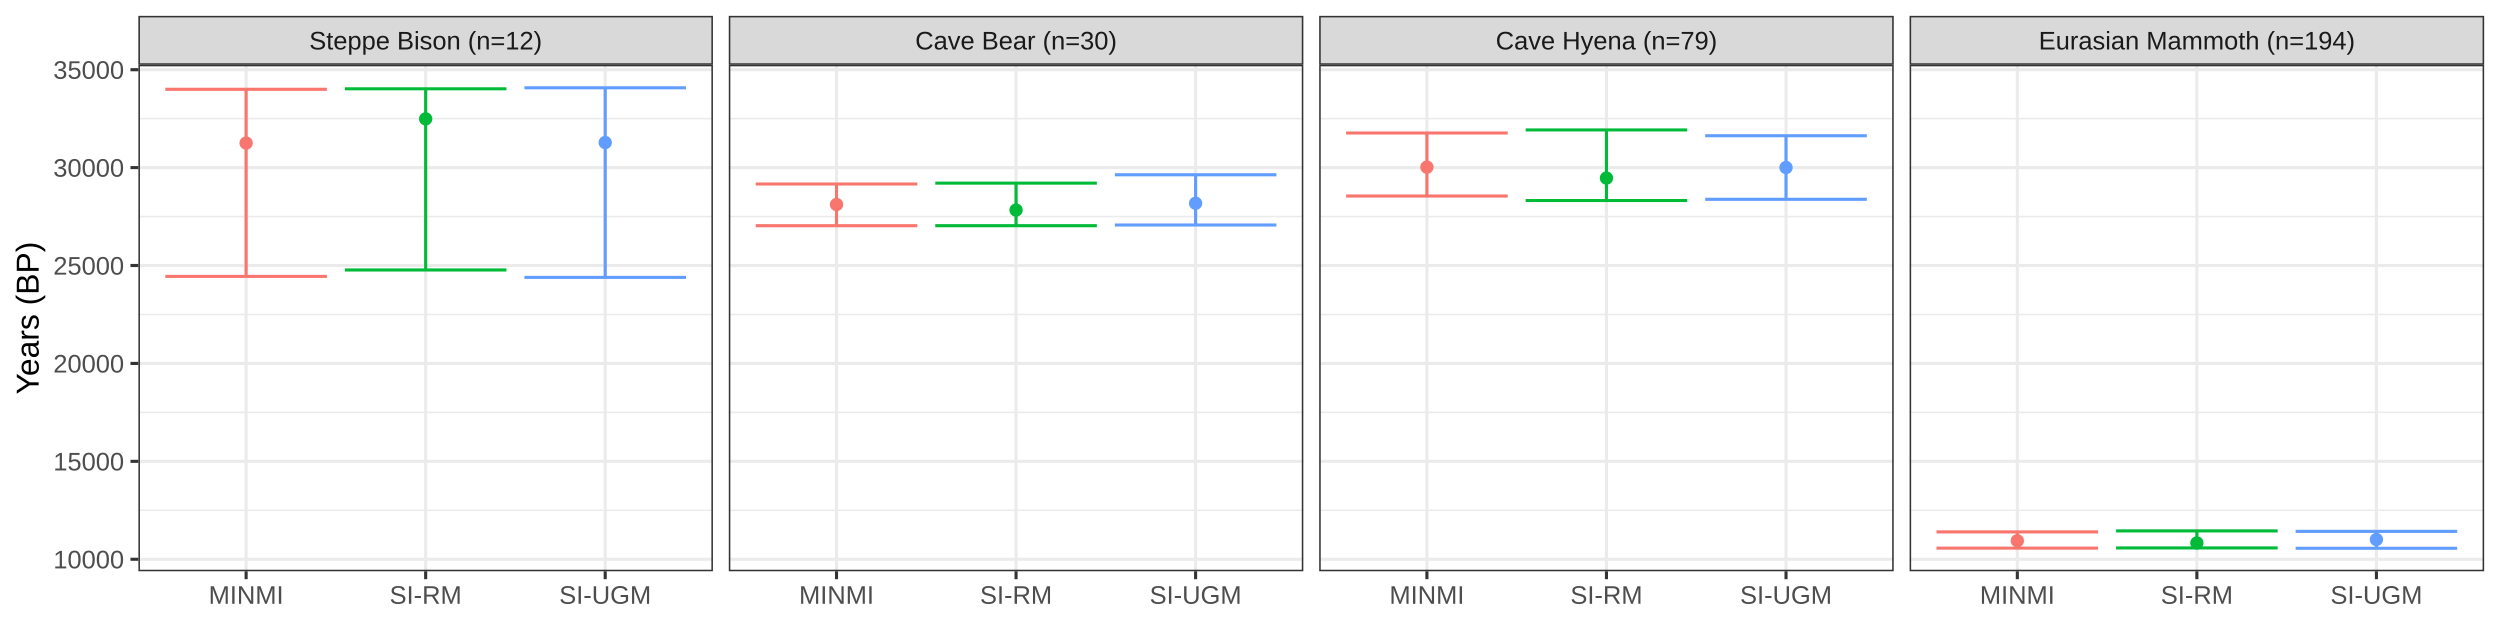
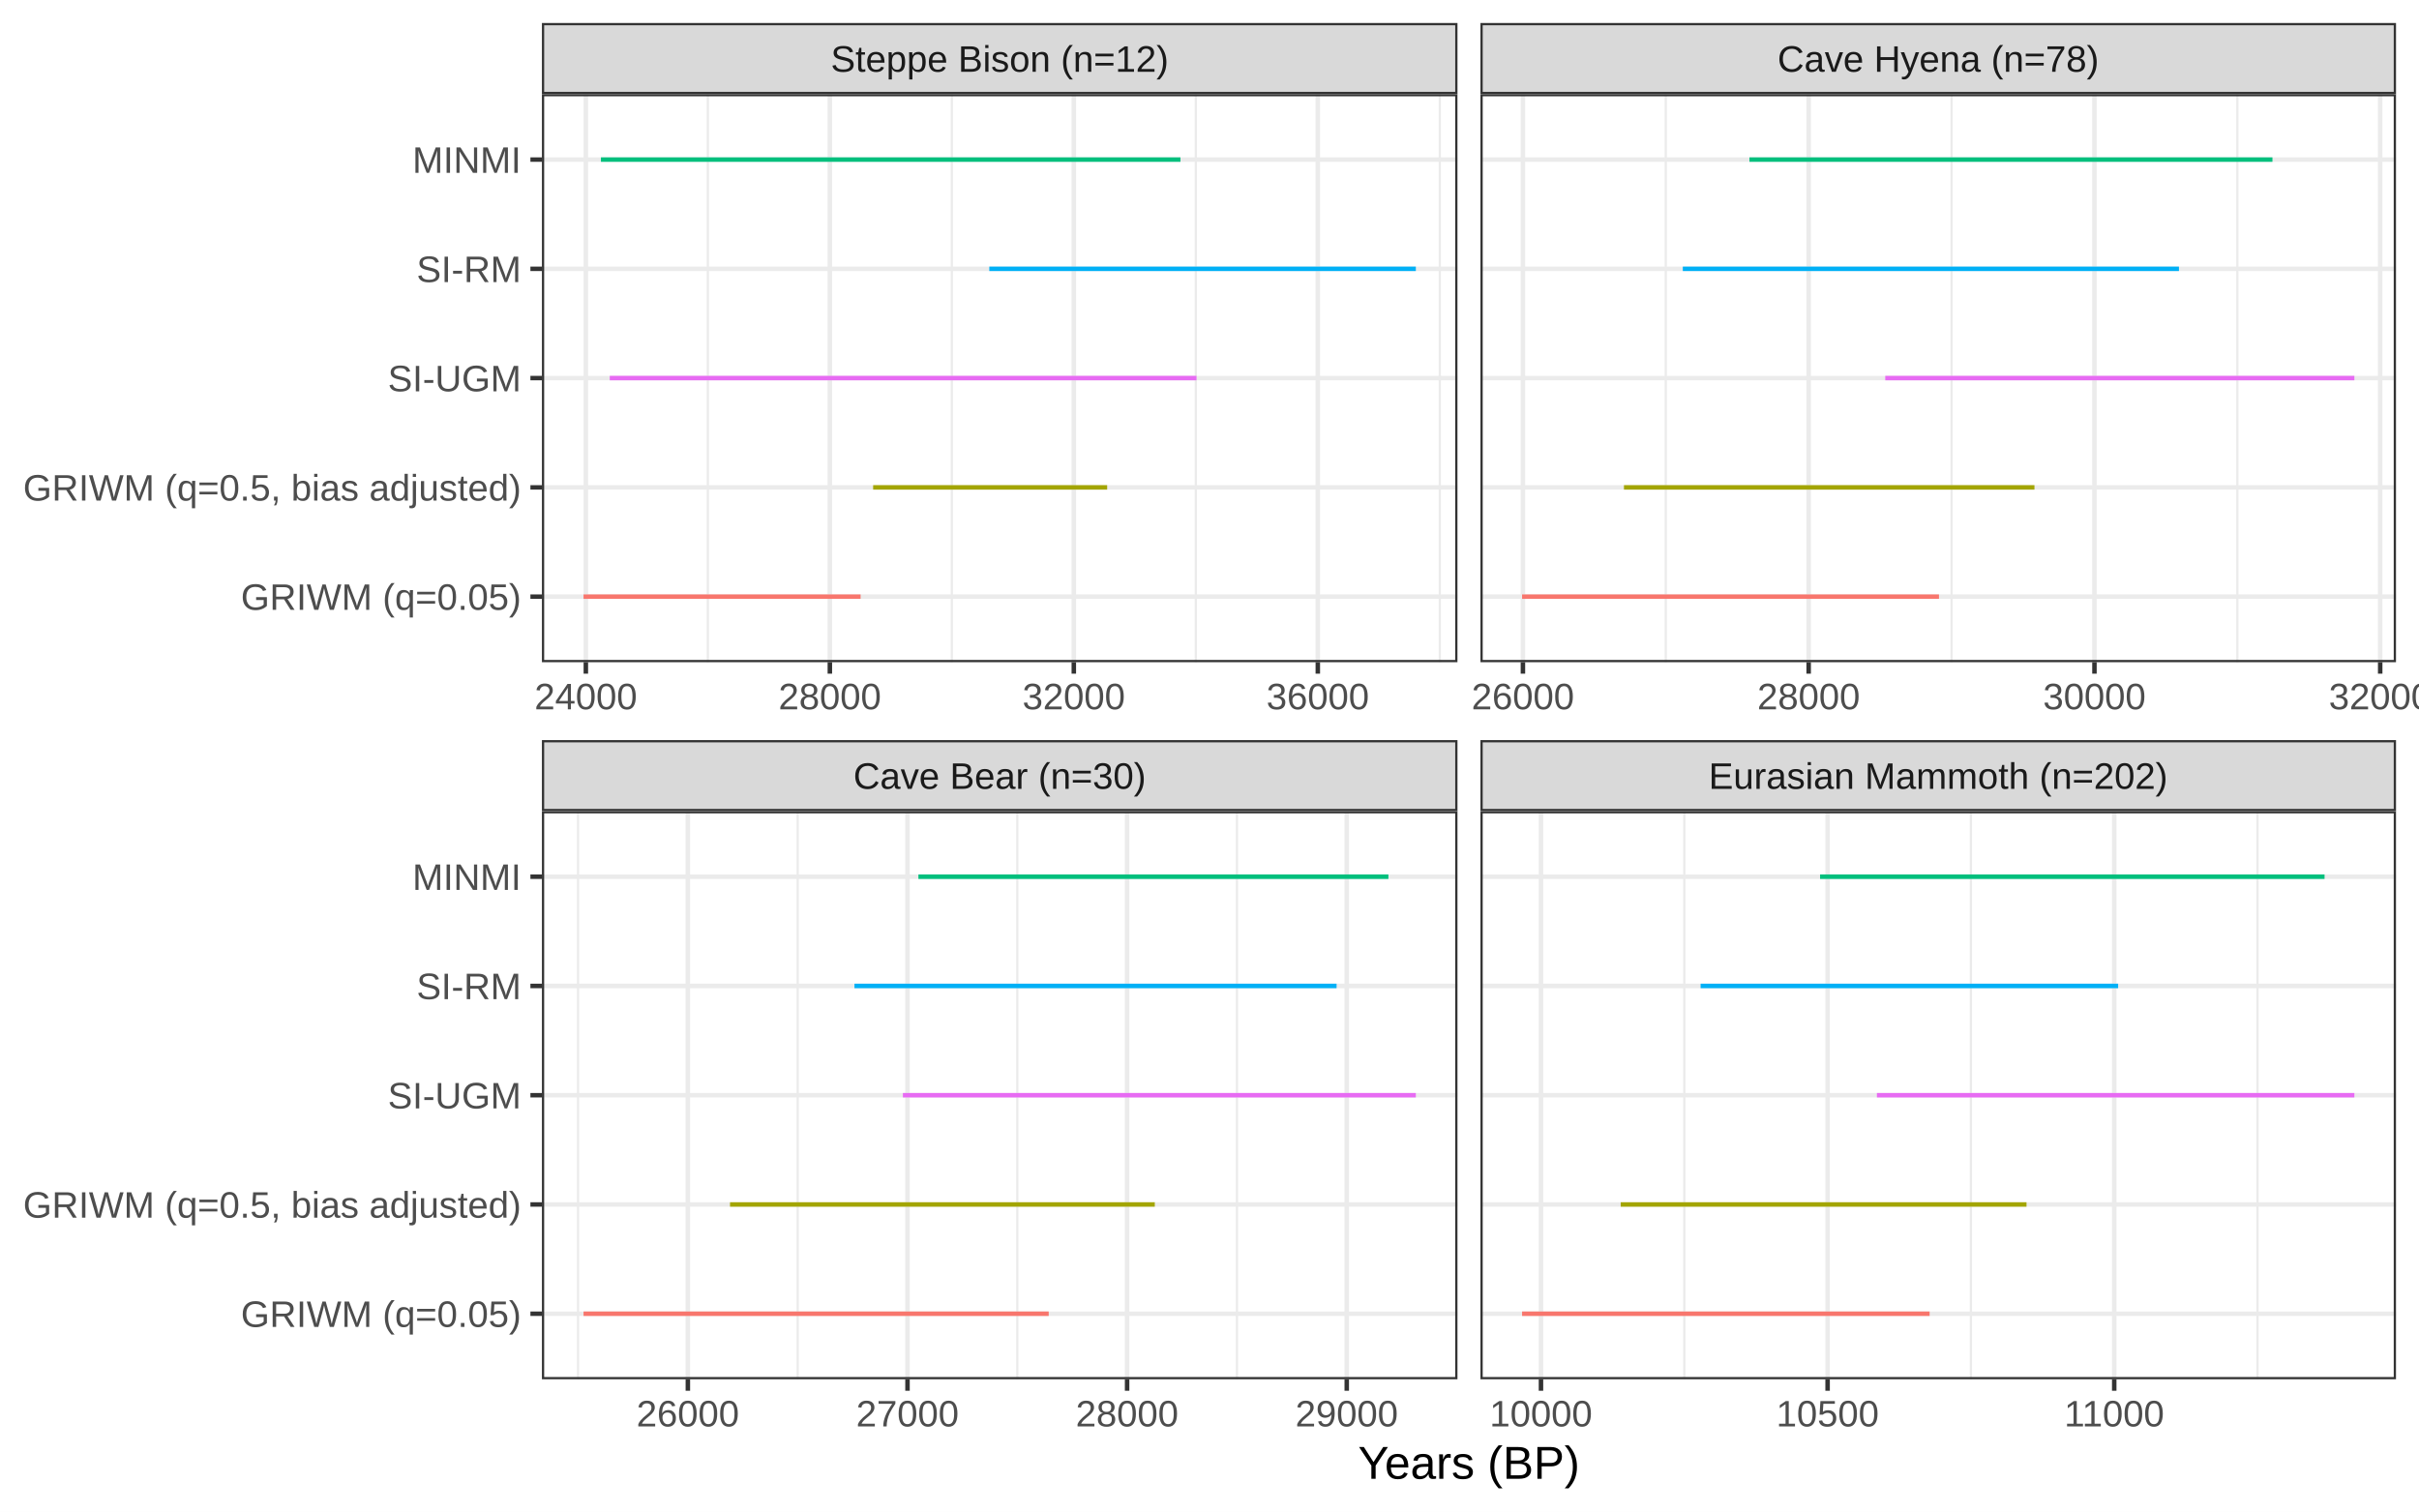
- <svg xmlns="http://www.w3.org/2000/svg" class="svglite" width="864.00pt" height="216.00pt" viewBox="0 0 864.00 216.00">
+ <svg xmlns="http://www.w3.org/2000/svg" class="svglite" width="576.00pt" height="360.00pt" viewBox="0 0 576.00 360.00">
  <defs>
    <style type="text/css">
    .svglite line, .svglite polyline, .svglite polygon, .svglite path, .svglite rect, .svglite circle {
      fill: none;
      stroke: #000000;
      stroke-linecap: round;
      stroke-linejoin: round;
      stroke-miterlimit: 10.00;
    }
    .svglite text {
      white-space: pre;
    }
  </style>
  </defs>
  <rect width="100%" height="100%" style="stroke: none; fill: #FFFFFF;" />
  <defs>
-     <clipPath id="cpMC4wMHw4NjQuMDB8MC4wMHwyMTYuMDA=">
-       <rect x="0.00" y="0.00" width="864.00" height="216.00" />
-     </clipPath>
-   </defs>
-   <g clip-path="url(#cpMC4wMHw4NjQuMDB8MC4wMHwyMTYuMDA=)">
-     <rect x="-0" y="0.00" width="864.00" height="216.00" style="stroke-width: 1.07; stroke: #FFFFFF; fill: #FFFFFF;" />
-   </g>
-   <defs>
-     <clipPath id="cpNDcuODN8MjQ2LjM5fDIyLjQwfDE5Ny40NA==">
-       <rect x="47.83" y="22.40" width="198.56" height="175.04" />
-     </clipPath>
-   </defs>
-   <g clip-path="url(#cpNDcuODN8MjQ2LjM5fDIyLjQwfDE5Ny40NA==)">
-     <rect x="47.83" y="22.40" width="198.56" height="175.04" style="stroke-width: 1.07; stroke: none; fill: #FFFFFF;" />
-     <polyline points="47.83,176.36 246.39,176.36 " style="stroke-width: 0.53; stroke: #EBEBEB; stroke-linecap: butt;" />
-     <polyline points="47.83,142.52 246.39,142.52 " style="stroke-width: 0.53; stroke: #EBEBEB; stroke-linecap: butt;" />
-     <polyline points="47.83,108.68 246.39,108.68 " style="stroke-width: 0.53; stroke: #EBEBEB; stroke-linecap: butt;" />
-     <polyline points="47.83,74.84 246.39,74.84 " style="stroke-width: 0.53; stroke: #EBEBEB; stroke-linecap: butt;" />
-     <polyline points="47.83,41.01 246.39,41.01 " style="stroke-width: 0.53; stroke: #EBEBEB; stroke-linecap: butt;" />
-     <polyline points="47.83,193.28 246.39,193.28 " style="stroke-width: 1.07; stroke: #EBEBEB; stroke-linecap: butt;" />
-     <polyline points="47.83,159.44 246.39,159.44 " style="stroke-width: 1.07; stroke: #EBEBEB; stroke-linecap: butt;" />
-     <polyline points="47.83,125.60 246.39,125.60 " style="stroke-width: 1.07; stroke: #EBEBEB; stroke-linecap: butt;" />
-     <polyline points="47.83,91.76 246.39,91.76 " style="stroke-width: 1.07; stroke: #EBEBEB; stroke-linecap: butt;" />
-     <polyline points="47.83,57.92 246.39,57.92 " style="stroke-width: 1.07; stroke: #EBEBEB; stroke-linecap: butt;" />
-     <polyline points="47.83,24.09 246.39,24.09 " style="stroke-width: 1.07; stroke: #EBEBEB; stroke-linecap: butt;" />
-     <polyline points="85.06,197.44 85.06,22.40 " style="stroke-width: 1.07; stroke: #EBEBEB; stroke-linecap: butt;" />
-     <polyline points="147.11,197.44 147.11,22.40 " style="stroke-width: 1.07; stroke: #EBEBEB; stroke-linecap: butt;" />
-     <polyline points="209.16,197.44 209.16,22.40 " style="stroke-width: 1.07; stroke: #EBEBEB; stroke-linecap: butt;" />
-     <polyline points="57.13,30.86 112.98,30.86 " style="stroke-width: 1.07; stroke: #F8766D; stroke-linecap: butt;" />
-     <polyline points="85.06,30.86 85.06,95.52 " style="stroke-width: 1.07; stroke: #F8766D; stroke-linecap: butt;" />
-     <polyline points="57.13,95.52 112.98,95.52 " style="stroke-width: 1.07; stroke: #F8766D; stroke-linecap: butt;" />
-     <polyline points="181.24,30.35 237.08,30.35 " style="stroke-width: 1.07; stroke: #619CFF; stroke-linecap: butt;" />
-     <polyline points="209.16,30.35 209.16,95.87 " style="stroke-width: 1.07; stroke: #619CFF; stroke-linecap: butt;" />
-     <polyline points="181.24,95.87 237.08,95.87 " style="stroke-width: 1.07; stroke: #619CFF; stroke-linecap: butt;" />
-     <polyline points="119.18,30.69 175.03,30.69 " style="stroke-width: 1.07; stroke: #00BA38; stroke-linecap: butt;" />
-     <polyline points="147.11,30.69 147.11,93.30 " style="stroke-width: 1.07; stroke: #00BA38; stroke-linecap: butt;" />
-     <polyline points="119.18,93.30 175.03,93.30 " style="stroke-width: 1.07; stroke: #00BA38; stroke-linecap: butt;" />
-     <circle cx="85.06" cy="49.44" r="1.95" style="stroke-width: 0.71; stroke: #F8766D; fill: #F8766D;" />
-     <circle cx="209.16" cy="49.26" r="1.95" style="stroke-width: 0.71; stroke: #619CFF; fill: #619CFF;" />
-     <circle cx="147.11" cy="41.08" r="1.95" style="stroke-width: 0.71; stroke: #00BA38; fill: #00BA38;" />
-     <rect x="47.83" y="22.40" width="198.56" height="175.04" style="stroke-width: 1.07; stroke: #333333;" />
-   </g>
-   <g clip-path="url(#cpMC4wMHw4NjQuMDB8MC4wMHwyMTYuMDA=)">
- </g>
-   <defs>
-     <clipPath id="cpMjUxLjg3fDQ1MC40M3wyMi40MHwxOTcuNDQ=">
-       <rect x="251.87" y="22.40" width="198.56" height="175.04" />
-     </clipPath>
-   </defs>
-   <g clip-path="url(#cpMjUxLjg3fDQ1MC40M3wyMi40MHwxOTcuNDQ=)">
-     <rect x="251.87" y="22.40" width="198.56" height="175.04" style="stroke-width: 1.07; stroke: none; fill: #FFFFFF;" />
-     <polyline points="251.87,176.36 450.43,176.36 " style="stroke-width: 0.53; stroke: #EBEBEB; stroke-linecap: butt;" />
-     <polyline points="251.87,142.52 450.43,142.52 " style="stroke-width: 0.53; stroke: #EBEBEB; stroke-linecap: butt;" />
-     <polyline points="251.87,108.68 450.43,108.68 " style="stroke-width: 0.53; stroke: #EBEBEB; stroke-linecap: butt;" />
-     <polyline points="251.87,74.84 450.43,74.84 " style="stroke-width: 0.53; stroke: #EBEBEB; stroke-linecap: butt;" />
-     <polyline points="251.87,41.01 450.43,41.01 " style="stroke-width: 0.53; stroke: #EBEBEB; stroke-linecap: butt;" />
-     <polyline points="251.87,193.28 450.43,193.28 " style="stroke-width: 1.07; stroke: #EBEBEB; stroke-linecap: butt;" />
-     <polyline points="251.87,159.44 450.43,159.44 " style="stroke-width: 1.07; stroke: #EBEBEB; stroke-linecap: butt;" />
-     <polyline points="251.87,125.60 450.43,125.60 " style="stroke-width: 1.07; stroke: #EBEBEB; stroke-linecap: butt;" />
-     <polyline points="251.87,91.76 450.43,91.76 " style="stroke-width: 1.07; stroke: #EBEBEB; stroke-linecap: butt;" />
-     <polyline points="251.87,57.92 450.43,57.92 " style="stroke-width: 1.07; stroke: #EBEBEB; stroke-linecap: butt;" />
-     <polyline points="251.87,24.09 450.43,24.09 " style="stroke-width: 1.07; stroke: #EBEBEB; stroke-linecap: butt;" />
-     <polyline points="289.10,197.44 289.10,22.40 " style="stroke-width: 1.07; stroke: #EBEBEB; stroke-linecap: butt;" />
-     <polyline points="351.15,197.44 351.15,22.40 " style="stroke-width: 1.07; stroke: #EBEBEB; stroke-linecap: butt;" />
-     <polyline points="413.20,197.44 413.20,22.40 " style="stroke-width: 1.07; stroke: #EBEBEB; stroke-linecap: butt;" />
-     <polyline points="261.18,63.59 317.02,63.59 " style="stroke-width: 1.07; stroke: #F8766D; stroke-linecap: butt;" />
-     <polyline points="289.10,63.59 289.10,78.00 " style="stroke-width: 1.07; stroke: #F8766D; stroke-linecap: butt;" />
-     <polyline points="261.18,78.00 317.02,78.00 " style="stroke-width: 1.07; stroke: #F8766D; stroke-linecap: butt;" />
-     <polyline points="385.28,60.40 441.13,60.40 " style="stroke-width: 1.07; stroke: #619CFF; stroke-linecap: butt;" />
-     <polyline points="413.20,60.40 413.20,77.76 " style="stroke-width: 1.07; stroke: #619CFF; stroke-linecap: butt;" />
-     <polyline points="385.28,77.76 441.13,77.76 " style="stroke-width: 1.07; stroke: #619CFF; stroke-linecap: butt;" />
-     <polyline points="323.23,63.29 379.07,63.29 " style="stroke-width: 1.07; stroke: #00BA38; stroke-linecap: butt;" />
-     <polyline points="351.15,63.29 351.15,78.00 " style="stroke-width: 1.07; stroke: #00BA38; stroke-linecap: butt;" />
-     <polyline points="323.23,78.00 379.07,78.00 " style="stroke-width: 1.07; stroke: #00BA38; stroke-linecap: butt;" />
-     <circle cx="289.10" cy="70.68" r="1.95" style="stroke-width: 0.71; stroke: #F8766D; fill: #F8766D;" />
-     <circle cx="413.20" cy="70.25" r="1.95" style="stroke-width: 0.71; stroke: #619CFF; fill: #619CFF;" />
-     <circle cx="351.15" cy="72.60" r="1.95" style="stroke-width: 0.71; stroke: #00BA38; fill: #00BA38;" />
-     <rect x="251.87" y="22.40" width="198.56" height="175.04" style="stroke-width: 1.07; stroke: #333333;" />
-   </g>
-   <g clip-path="url(#cpMC4wMHw4NjQuMDB8MC4wMHwyMTYuMDA=)">
- </g>
-   <defs>
-     <clipPath id="cpNDU1LjkxfDY1NC40OHwyMi40MHwxOTcuNDQ=">
-       <rect x="455.91" y="22.40" width="198.56" height="175.04" />
-     </clipPath>
-   </defs>
-   <g clip-path="url(#cpNDU1LjkxfDY1NC40OHwyMi40MHwxOTcuNDQ=)">
-     <rect x="455.91" y="22.40" width="198.56" height="175.04" style="stroke-width: 1.07; stroke: none; fill: #FFFFFF;" />
-     <polyline points="455.91,176.36 654.48,176.36 " style="stroke-width: 0.53; stroke: #EBEBEB; stroke-linecap: butt;" />
-     <polyline points="455.91,142.52 654.48,142.52 " style="stroke-width: 0.53; stroke: #EBEBEB; stroke-linecap: butt;" />
-     <polyline points="455.91,108.68 654.48,108.68 " style="stroke-width: 0.53; stroke: #EBEBEB; stroke-linecap: butt;" />
-     <polyline points="455.91,74.84 654.48,74.84 " style="stroke-width: 0.53; stroke: #EBEBEB; stroke-linecap: butt;" />
-     <polyline points="455.91,41.01 654.48,41.01 " style="stroke-width: 0.53; stroke: #EBEBEB; stroke-linecap: butt;" />
-     <polyline points="455.91,193.28 654.48,193.28 " style="stroke-width: 1.07; stroke: #EBEBEB; stroke-linecap: butt;" />
-     <polyline points="455.91,159.44 654.48,159.44 " style="stroke-width: 1.07; stroke: #EBEBEB; stroke-linecap: butt;" />
-     <polyline points="455.91,125.60 654.48,125.60 " style="stroke-width: 1.07; stroke: #EBEBEB; stroke-linecap: butt;" />
-     <polyline points="455.91,91.76 654.48,91.76 " style="stroke-width: 1.07; stroke: #EBEBEB; stroke-linecap: butt;" />
-     <polyline points="455.91,57.92 654.48,57.92 " style="stroke-width: 1.07; stroke: #EBEBEB; stroke-linecap: butt;" />
-     <polyline points="455.91,24.09 654.48,24.09 " style="stroke-width: 1.07; stroke: #EBEBEB; stroke-linecap: butt;" />
-     <polyline points="493.14,197.44 493.14,22.40 " style="stroke-width: 1.07; stroke: #EBEBEB; stroke-linecap: butt;" />
-     <polyline points="555.19,197.44 555.19,22.40 " style="stroke-width: 1.07; stroke: #EBEBEB; stroke-linecap: butt;" />
-     <polyline points="617.25,197.44 617.25,22.40 " style="stroke-width: 1.07; stroke: #EBEBEB; stroke-linecap: butt;" />
-     <polyline points="465.22,45.96 521.07,45.96 " style="stroke-width: 1.07; stroke: #F8766D; stroke-linecap: butt;" />
-     <polyline points="493.14,45.96 493.14,67.75 " style="stroke-width: 1.07; stroke: #F8766D; stroke-linecap: butt;" />
-     <polyline points="465.22,67.75 521.07,67.75 " style="stroke-width: 1.07; stroke: #F8766D; stroke-linecap: butt;" />
-     <polyline points="589.32,46.91 645.17,46.91 " style="stroke-width: 1.07; stroke: #619CFF; stroke-linecap: butt;" />
-     <polyline points="617.25,46.91 617.25,68.88 " style="stroke-width: 1.07; stroke: #619CFF; stroke-linecap: butt;" />
-     <polyline points="589.32,68.88 645.17,68.88 " style="stroke-width: 1.07; stroke: #619CFF; stroke-linecap: butt;" />
-     <polyline points="527.27,44.91 583.12,44.91 " style="stroke-width: 1.07; stroke: #00BA38; stroke-linecap: butt;" />
-     <polyline points="555.19,44.91 555.19,69.31 " style="stroke-width: 1.07; stroke: #00BA38; stroke-linecap: butt;" />
-     <polyline points="527.27,69.31 583.12,69.31 " style="stroke-width: 1.07; stroke: #00BA38; stroke-linecap: butt;" />
-     <circle cx="493.14" cy="57.76" r="1.95" style="stroke-width: 0.71; stroke: #F8766D; fill: #F8766D;" />
-     <circle cx="617.25" cy="57.89" r="1.95" style="stroke-width: 0.71; stroke: #619CFF; fill: #619CFF;" />
-     <circle cx="555.19" cy="61.54" r="1.95" style="stroke-width: 0.71; stroke: #00BA38; fill: #00BA38;" />
-     <rect x="455.91" y="22.40" width="198.56" height="175.04" style="stroke-width: 1.07; stroke: #333333;" />
-   </g>
-   <g clip-path="url(#cpMC4wMHw4NjQuMDB8MC4wMHwyMTYuMDA=)">
- </g>
-   <defs>
-     <clipPath id="cpNjU5Ljk2fDg1OC41MnwyMi40MHwxOTcuNDQ=">
-       <rect x="659.96" y="22.40" width="198.56" height="175.04" />
-     </clipPath>
-   </defs>
-   <g clip-path="url(#cpNjU5Ljk2fDg1OC41MnwyMi40MHwxOTcuNDQ=)">
-     <rect x="659.96" y="22.40" width="198.56" height="175.04" style="stroke-width: 1.07; stroke: none; fill: #FFFFFF;" />
-     <polyline points="659.96,176.36 858.52,176.36 " style="stroke-width: 0.53; stroke: #EBEBEB; stroke-linecap: butt;" />
-     <polyline points="659.96,142.52 858.52,142.52 " style="stroke-width: 0.53; stroke: #EBEBEB; stroke-linecap: butt;" />
-     <polyline points="659.96,108.68 858.52,108.68 " style="stroke-width: 0.53; stroke: #EBEBEB; stroke-linecap: butt;" />
-     <polyline points="659.96,74.84 858.52,74.84 " style="stroke-width: 0.53; stroke: #EBEBEB; stroke-linecap: butt;" />
-     <polyline points="659.96,41.01 858.52,41.01 " style="stroke-width: 0.53; stroke: #EBEBEB; stroke-linecap: butt;" />
-     <polyline points="659.96,193.28 858.52,193.28 " style="stroke-width: 1.07; stroke: #EBEBEB; stroke-linecap: butt;" />
-     <polyline points="659.96,159.44 858.52,159.44 " style="stroke-width: 1.07; stroke: #EBEBEB; stroke-linecap: butt;" />
-     <polyline points="659.96,125.60 858.52,125.60 " style="stroke-width: 1.07; stroke: #EBEBEB; stroke-linecap: butt;" />
-     <polyline points="659.96,91.76 858.52,91.76 " style="stroke-width: 1.07; stroke: #EBEBEB; stroke-linecap: butt;" />
-     <polyline points="659.96,57.92 858.52,57.92 " style="stroke-width: 1.07; stroke: #EBEBEB; stroke-linecap: butt;" />
-     <polyline points="659.96,24.09 858.52,24.09 " style="stroke-width: 1.07; stroke: #EBEBEB; stroke-linecap: butt;" />
-     <polyline points="697.19,197.44 697.19,22.40 " style="stroke-width: 1.07; stroke: #EBEBEB; stroke-linecap: butt;" />
-     <polyline points="759.24,197.44 759.24,22.40 " style="stroke-width: 1.07; stroke: #EBEBEB; stroke-linecap: butt;" />
-     <polyline points="821.29,197.44 821.29,22.40 " style="stroke-width: 1.07; stroke: #EBEBEB; stroke-linecap: butt;" />
-     <polyline points="669.26,183.82 725.11,183.82 " style="stroke-width: 1.07; stroke: #F8766D; stroke-linecap: butt;" />
-     <polyline points="697.19,183.82 697.19,189.44 " style="stroke-width: 1.07; stroke: #F8766D; stroke-linecap: butt;" />
-     <polyline points="669.26,189.44 725.11,189.44 " style="stroke-width: 1.07; stroke: #F8766D; stroke-linecap: butt;" />
-     <polyline points="793.37,183.64 849.21,183.64 " style="stroke-width: 1.07; stroke: #619CFF; stroke-linecap: butt;" />
-     <polyline points="821.29,183.64 821.29,189.48 " style="stroke-width: 1.07; stroke: #619CFF; stroke-linecap: butt;" />
-     <polyline points="793.37,189.48 849.21,189.48 " style="stroke-width: 1.07; stroke: #619CFF; stroke-linecap: butt;" />
-     <polyline points="731.32,183.48 787.16,183.48 " style="stroke-width: 1.07; stroke: #00BA38; stroke-linecap: butt;" />
-     <polyline points="759.24,183.48 759.24,189.36 " style="stroke-width: 1.07; stroke: #00BA38; stroke-linecap: butt;" />
-     <polyline points="731.32,189.36 787.16,189.36 " style="stroke-width: 1.07; stroke: #00BA38; stroke-linecap: butt;" />
-     <circle cx="697.19" cy="186.89" r="1.95" style="stroke-width: 0.71; stroke: #F8766D; fill: #F8766D;" />
-     <circle cx="821.29" cy="186.45" r="1.95" style="stroke-width: 0.71; stroke: #619CFF; fill: #619CFF;" />
-     <circle cx="759.24" cy="187.64" r="1.95" style="stroke-width: 0.71; stroke: #00BA38; fill: #00BA38;" />
-     <rect x="659.96" y="22.40" width="198.56" height="175.04" style="stroke-width: 1.07; stroke: #333333;" />
-   </g>
-   <g clip-path="url(#cpMC4wMHw4NjQuMDB8MC4wMHwyMTYuMDA=)">
- </g>
-   <defs>
-     <clipPath id="cpNDcuODN8MjQ2LjM5fDUuNDh8MjIuNDA=">
-       <rect x="47.83" y="5.48" width="198.56" height="16.92" />
-     </clipPath>
-   </defs>
-   <g clip-path="url(#cpNDcuODN8MjQ2LjM5fDUuNDh8MjIuNDA=)">
-     <rect x="47.83" y="5.48" width="198.56" height="16.92" style="stroke-width: 1.07; stroke: #333333; fill: #D9D9D9;" />
-     <text x="147.11" y="17.09" text-anchor="middle" style="font-size: 8.80px;fill: #1A1A1A; font-family: &quot;Arial&quot;;" textLength="80.50px" lengthAdjust="spacingAndGlyphs">Steppe Bison (n=12)</text>
-   </g>
-   <g clip-path="url(#cpMC4wMHw4NjQuMDB8MC4wMHwyMTYuMDA=)">
- </g>
-   <defs>
-     <clipPath id="cpMjUxLjg3fDQ1MC40M3w1LjQ4fDIyLjQw">
-       <rect x="251.87" y="5.48" width="198.56" height="16.92" />
-     </clipPath>
-   </defs>
-   <g clip-path="url(#cpMjUxLjg3fDQ1MC40M3w1LjQ4fDIyLjQw)">
-     <rect x="251.87" y="5.48" width="198.56" height="16.92" style="stroke-width: 1.07; stroke: #333333; fill: #D9D9D9;" />
-     <text x="351.15" y="17.09" text-anchor="middle" style="font-size: 8.80px;fill: #1A1A1A; font-family: &quot;Arial&quot;;" textLength="69.72px" lengthAdjust="spacingAndGlyphs">Cave Bear (n=30)</text>
-   </g>
-   <g clip-path="url(#cpMC4wMHw4NjQuMDB8MC4wMHwyMTYuMDA=)">
- </g>
-   <defs>
-     <clipPath id="cpNDU1LjkxfDY1NC40OHw1LjQ4fDIyLjQw">
-       <rect x="455.91" y="5.48" width="198.56" height="16.92" />
-     </clipPath>
-   </defs>
-   <g clip-path="url(#cpNDU1LjkxfDY1NC40OHw1LjQ4fDIyLjQw)">
-     <rect x="455.91" y="5.48" width="198.56" height="16.92" style="stroke-width: 1.07; stroke: #333333; fill: #D9D9D9;" />
-     <text x="555.19" y="17.09" text-anchor="middle" style="font-size: 8.80px;fill: #1A1A1A; font-family: &quot;Arial&quot;;" textLength="76.56px" lengthAdjust="spacingAndGlyphs">Cave Hyena (n=79)</text>
-   </g>
-   <g clip-path="url(#cpMC4wMHw4NjQuMDB8MC4wMHwyMTYuMDA=)">
- </g>
-   <defs>
-     <clipPath id="cpNjU5Ljk2fDg1OC41Mnw1LjQ4fDIyLjQw">
-       <rect x="659.96" y="5.48" width="198.56" height="16.92" />
-     </clipPath>
-   </defs>
-   <g clip-path="url(#cpNjU5Ljk2fDg1OC41Mnw1LjQ4fDIyLjQw)">
-     <rect x="659.96" y="5.48" width="198.56" height="16.92" style="stroke-width: 1.07; stroke: #333333; fill: #D9D9D9;" />
-     <text x="759.24" y="17.09" text-anchor="middle" style="font-size: 8.80px;fill: #1A1A1A; font-family: &quot;Arial&quot;;" textLength="109.34px" lengthAdjust="spacingAndGlyphs">Eurasian Mammoth (n=194)</text>
-   </g>
-   <g clip-path="url(#cpMC4wMHw4NjQuMDB8MC4wMHwyMTYuMDA=)">
-     <polyline points="85.06,200.18 85.06,197.44 " style="stroke-width: 1.07; stroke: #333333; stroke-linecap: butt;" />
-     <polyline points="147.11,200.18 147.11,197.44 " style="stroke-width: 1.07; stroke: #333333; stroke-linecap: butt;" />
-     <polyline points="209.16,200.18 209.16,197.44 " style="stroke-width: 1.07; stroke: #333333; stroke-linecap: butt;" />
-     <text x="85.06" y="208.67" text-anchor="middle" style="font-size: 8.80px;fill: #4D4D4D; font-family: &quot;Arial&quot;;" textLength="25.91px" lengthAdjust="spacingAndGlyphs">MINMI</text>
-     <text x="147.11" y="208.67" text-anchor="middle" style="font-size: 8.80px;fill: #4D4D4D; font-family: &quot;Arial&quot;;" textLength="24.93px" lengthAdjust="spacingAndGlyphs">SI-RM</text>
-     <text x="209.16" y="208.67" text-anchor="middle" style="font-size: 8.80px;fill: #4D4D4D; font-family: &quot;Arial&quot;;" textLength="31.77px" lengthAdjust="spacingAndGlyphs">SI-UGM</text>
-     <polyline points="289.10,200.18 289.10,197.44 " style="stroke-width: 1.07; stroke: #333333; stroke-linecap: butt;" />
-     <polyline points="351.15,200.18 351.15,197.44 " style="stroke-width: 1.07; stroke: #333333; stroke-linecap: butt;" />
-     <polyline points="413.20,200.18 413.20,197.44 " style="stroke-width: 1.07; stroke: #333333; stroke-linecap: butt;" />
-     <text x="289.10" y="208.67" text-anchor="middle" style="font-size: 8.80px;fill: #4D4D4D; font-family: &quot;Arial&quot;;" textLength="25.91px" lengthAdjust="spacingAndGlyphs">MINMI</text>
-     <text x="351.15" y="208.67" text-anchor="middle" style="font-size: 8.80px;fill: #4D4D4D; font-family: &quot;Arial&quot;;" textLength="24.93px" lengthAdjust="spacingAndGlyphs">SI-RM</text>
-     <text x="413.20" y="208.67" text-anchor="middle" style="font-size: 8.80px;fill: #4D4D4D; font-family: &quot;Arial&quot;;" textLength="31.77px" lengthAdjust="spacingAndGlyphs">SI-UGM</text>
-     <polyline points="493.14,200.18 493.14,197.44 " style="stroke-width: 1.07; stroke: #333333; stroke-linecap: butt;" />
-     <polyline points="555.19,200.18 555.19,197.44 " style="stroke-width: 1.07; stroke: #333333; stroke-linecap: butt;" />
-     <polyline points="617.25,200.18 617.25,197.44 " style="stroke-width: 1.07; stroke: #333333; stroke-linecap: butt;" />
-     <text x="493.14" y="208.67" text-anchor="middle" style="font-size: 8.80px;fill: #4D4D4D; font-family: &quot;Arial&quot;;" textLength="25.91px" lengthAdjust="spacingAndGlyphs">MINMI</text>
-     <text x="555.19" y="208.67" text-anchor="middle" style="font-size: 8.80px;fill: #4D4D4D; font-family: &quot;Arial&quot;;" textLength="24.93px" lengthAdjust="spacingAndGlyphs">SI-RM</text>
-     <text x="617.25" y="208.67" text-anchor="middle" style="font-size: 8.80px;fill: #4D4D4D; font-family: &quot;Arial&quot;;" textLength="31.77px" lengthAdjust="spacingAndGlyphs">SI-UGM</text>
-     <polyline points="697.19,200.18 697.19,197.44 " style="stroke-width: 1.07; stroke: #333333; stroke-linecap: butt;" />
-     <polyline points="759.24,200.18 759.24,197.44 " style="stroke-width: 1.07; stroke: #333333; stroke-linecap: butt;" />
-     <polyline points="821.29,200.18 821.29,197.44 " style="stroke-width: 1.07; stroke: #333333; stroke-linecap: butt;" />
-     <text x="697.19" y="208.67" text-anchor="middle" style="font-size: 8.80px;fill: #4D4D4D; font-family: &quot;Arial&quot;;" textLength="25.91px" lengthAdjust="spacingAndGlyphs">MINMI</text>
-     <text x="759.24" y="208.67" text-anchor="middle" style="font-size: 8.80px;fill: #4D4D4D; font-family: &quot;Arial&quot;;" textLength="24.93px" lengthAdjust="spacingAndGlyphs">SI-RM</text>
-     <text x="821.29" y="208.67" text-anchor="middle" style="font-size: 8.80px;fill: #4D4D4D; font-family: &quot;Arial&quot;;" textLength="31.77px" lengthAdjust="spacingAndGlyphs">SI-UGM</text>
-     <text x="42.89" y="196.43" text-anchor="end" style="font-size: 8.80px;fill: #4D4D4D; font-family: &quot;Arial&quot;;" textLength="24.48px" lengthAdjust="spacingAndGlyphs">10000</text>
-     <text x="42.89" y="162.59" text-anchor="end" style="font-size: 8.80px;fill: #4D4D4D; font-family: &quot;Arial&quot;;" textLength="24.48px" lengthAdjust="spacingAndGlyphs">15000</text>
-     <text x="42.89" y="128.75" text-anchor="end" style="font-size: 8.80px;fill: #4D4D4D; font-family: &quot;Arial&quot;;" textLength="24.48px" lengthAdjust="spacingAndGlyphs">20000</text>
-     <text x="42.89" y="94.91" text-anchor="end" style="font-size: 8.80px;fill: #4D4D4D; font-family: &quot;Arial&quot;;" textLength="24.48px" lengthAdjust="spacingAndGlyphs">25000</text>
-     <text x="42.89" y="61.07" text-anchor="end" style="font-size: 8.80px;fill: #4D4D4D; font-family: &quot;Arial&quot;;" textLength="24.48px" lengthAdjust="spacingAndGlyphs">30000</text>
-     <text x="42.89" y="27.24" text-anchor="end" style="font-size: 8.80px;fill: #4D4D4D; font-family: &quot;Arial&quot;;" textLength="24.48px" lengthAdjust="spacingAndGlyphs">35000</text>
-     <polyline points="45.09,193.28 47.83,193.28 " style="stroke-width: 1.07; stroke: #333333; stroke-linecap: butt;" />
-     <polyline points="45.09,159.44 47.83,159.44 " style="stroke-width: 1.07; stroke: #333333; stroke-linecap: butt;" />
-     <polyline points="45.09,125.60 47.83,125.60 " style="stroke-width: 1.07; stroke: #333333; stroke-linecap: butt;" />
-     <polyline points="45.09,91.76 47.83,91.76 " style="stroke-width: 1.07; stroke: #333333; stroke-linecap: butt;" />
-     <polyline points="45.09,57.92 47.83,57.92 " style="stroke-width: 1.07; stroke: #333333; stroke-linecap: butt;" />
-     <polyline points="45.09,24.09 47.83,24.09 " style="stroke-width: 1.07; stroke: #333333; stroke-linecap: butt;" />
-     <text transform="translate(13.36,109.92) rotate(-90)" text-anchor="middle" style="font-size: 11.00px; font-family: &quot;Arial&quot;;" textLength="52.80px" lengthAdjust="spacingAndGlyphs">Years (BP)</text>
+     <clipPath id="cpMC4wMHw1NzYuMDB8MC4wMHwzNjAuMDA=">
+       <rect x="0.00" y="0.00" width="576.00" height="360.00" />
+     </clipPath>
+   </defs>
+   <g clip-path="url(#cpMC4wMHw1NzYuMDB8MC4wMHwzNjAuMDA=)">
+     <rect x="0.00" y="0.00" width="576.00" height="360.00" style="stroke-width: 1.07; stroke: #FFFFFF; fill: #FFFFFF;" />
+   </g>
+   <defs>
+     <clipPath id="cpMTI5LjA0fDM0Ny4wNHwyMi40MHwxNTcuNzE=">
+       <rect x="129.04" y="22.40" width="218.00" height="135.31" />
+     </clipPath>
+   </defs>
+   <g clip-path="url(#cpMTI5LjA0fDM0Ny4wNHwyMi40MHwxNTcuNzE=)">
+     <rect x="129.04" y="22.40" width="218.00" height="135.31" style="stroke-width: 1.07; stroke: none; fill: #FFFFFF;" />
+     <polyline points="168.55,157.71 168.55,22.40 " style="stroke-width: 0.53; stroke: #EBEBEB; stroke-linecap: butt;" />
+     <polyline points="226.65,157.71 226.65,22.40 " style="stroke-width: 0.53; stroke: #EBEBEB; stroke-linecap: butt;" />
+     <polyline points="284.74,157.71 284.74,22.40 " style="stroke-width: 0.53; stroke: #EBEBEB; stroke-linecap: butt;" />
+     <polyline points="342.84,157.71 342.84,22.40 " style="stroke-width: 0.53; stroke: #EBEBEB; stroke-linecap: butt;" />
+     <polyline points="129.04,142.10 347.04,142.10 " style="stroke-width: 1.07; stroke: #EBEBEB; stroke-linecap: butt;" />
+     <polyline points="129.04,116.08 347.04,116.08 " style="stroke-width: 1.07; stroke: #EBEBEB; stroke-linecap: butt;" />
+     <polyline points="129.04,90.05 347.04,90.05 " style="stroke-width: 1.07; stroke: #EBEBEB; stroke-linecap: butt;" />
+     <polyline points="129.04,64.03 347.04,64.03 " style="stroke-width: 1.07; stroke: #EBEBEB; stroke-linecap: butt;" />
+     <polyline points="129.04,38.01 347.04,38.01 " style="stroke-width: 1.07; stroke: #EBEBEB; stroke-linecap: butt;" />
+     <polyline points="139.50,157.71 139.50,22.40 " style="stroke-width: 1.07; stroke: #EBEBEB; stroke-linecap: butt;" />
+     <polyline points="197.60,157.71 197.60,22.40 " style="stroke-width: 1.07; stroke: #EBEBEB; stroke-linecap: butt;" />
+     <polyline points="255.69,157.71 255.69,22.40 " style="stroke-width: 1.07; stroke: #EBEBEB; stroke-linecap: butt;" />
+     <polyline points="313.79,157.71 313.79,22.40 " style="stroke-width: 1.07; stroke: #EBEBEB; stroke-linecap: butt;" />
+     <polyline points="138.95,142.10 204.92,142.10 " style="stroke-width: 1.07; stroke: #F8766D; stroke-linecap: butt;" />
+     <polyline points="207.91,116.08 263.63,116.08 " style="stroke-width: 1.07; stroke: #A3A500; stroke-linecap: butt;" />
+     <polyline points="145.19,90.05 284.91,90.05 " style="stroke-width: 1.07; stroke: #E76BF3; stroke-linecap: butt;" />
+     <polyline points="235.57,64.03 337.13,64.03 " style="stroke-width: 1.07; stroke: #00B0F6; stroke-linecap: butt;" />
+     <polyline points="143.09,38.01 281.08,38.01 " style="stroke-width: 1.07; stroke: #00BF7D; stroke-linecap: butt;" />
+     <rect x="129.04" y="22.40" width="218.00" height="135.31" style="stroke-width: 1.07; stroke: #333333;" />
+   </g>
+   <g clip-path="url(#cpMC4wMHw1NzYuMDB8MC4wMHwzNjAuMDA=)">
+ </g>
+   <defs>
+     <clipPath id="cpMTI5LjA0fDM0Ny4wNHwxOTMuMTl8MzI4LjUw">
+       <rect x="129.04" y="193.19" width="218.00" height="135.31" />
+     </clipPath>
+   </defs>
+   <g clip-path="url(#cpMTI5LjA0fDM0Ny4wNHwxOTMuMTl8MzI4LjUw)">
+     <rect x="129.04" y="193.19" width="218.00" height="135.31" style="stroke-width: 1.07; stroke: none; fill: #FFFFFF;" />
+     <polyline points="137.64,328.50 137.64,193.19 " style="stroke-width: 0.53; stroke: #EBEBEB; stroke-linecap: butt;" />
+     <polyline points="189.94,328.50 189.94,193.19 " style="stroke-width: 0.53; stroke: #EBEBEB; stroke-linecap: butt;" />
+     <polyline points="242.23,328.50 242.23,193.19 " style="stroke-width: 0.53; stroke: #EBEBEB; stroke-linecap: butt;" />
+     <polyline points="294.53,328.50 294.53,193.19 " style="stroke-width: 0.53; stroke: #EBEBEB; stroke-linecap: butt;" />
+     <polyline points="346.83,328.50 346.83,193.19 " style="stroke-width: 0.53; stroke: #EBEBEB; stroke-linecap: butt;" />
+     <polyline points="129.04,312.89 347.04,312.89 " style="stroke-width: 1.07; stroke: #EBEBEB; stroke-linecap: butt;" />
+     <polyline points="129.04,286.87 347.04,286.87 " style="stroke-width: 1.07; stroke: #EBEBEB; stroke-linecap: butt;" />
+     <polyline points="129.04,260.85 347.04,260.85 " style="stroke-width: 1.07; stroke: #EBEBEB; stroke-linecap: butt;" />
+     <polyline points="129.04,234.82 347.04,234.82 " style="stroke-width: 1.07; stroke: #EBEBEB; stroke-linecap: butt;" />
+     <polyline points="129.04,208.80 347.04,208.80 " style="stroke-width: 1.07; stroke: #EBEBEB; stroke-linecap: butt;" />
+     <polyline points="163.79,328.50 163.79,193.19 " style="stroke-width: 1.07; stroke: #EBEBEB; stroke-linecap: butt;" />
+     <polyline points="216.09,328.50 216.09,193.19 " style="stroke-width: 1.07; stroke: #EBEBEB; stroke-linecap: butt;" />
+     <polyline points="268.38,328.50 268.38,193.19 " style="stroke-width: 1.07; stroke: #EBEBEB; stroke-linecap: butt;" />
+     <polyline points="320.68,328.50 320.68,193.19 " style="stroke-width: 1.07; stroke: #EBEBEB; stroke-linecap: butt;" />
+     <polyline points="138.95,312.89 249.71,312.89 " style="stroke-width: 1.07; stroke: #F8766D; stroke-linecap: butt;" />
+     <polyline points="173.83,286.87 274.97,286.87 " style="stroke-width: 1.07; stroke: #A3A500; stroke-linecap: butt;" />
+     <polyline points="214.99,260.85 337.13,260.85 " style="stroke-width: 1.07; stroke: #E76BF3; stroke-linecap: butt;" />
+     <polyline points="203.46,234.82 318.26,234.82 " style="stroke-width: 1.07; stroke: #00B0F6; stroke-linecap: butt;" />
+     <polyline points="218.69,208.80 330.60,208.80 " style="stroke-width: 1.07; stroke: #00BF7D; stroke-linecap: butt;" />
+     <rect x="129.04" y="193.19" width="218.00" height="135.31" style="stroke-width: 1.07; stroke: #333333;" />
+   </g>
+   <g clip-path="url(#cpMC4wMHw1NzYuMDB8MC4wMHwzNjAuMDA=)">
+ </g>
+   <defs>
+     <clipPath id="cpMzUyLjUyfDU3MC41MnwyMi40MHwxNTcuNzE=">
+       <rect x="352.52" y="22.40" width="218.00" height="135.31" />
+     </clipPath>
+   </defs>
+   <g clip-path="url(#cpMzUyLjUyfDU3MC41MnwyMi40MHwxNTcuNzE=)">
+     <rect x="352.52" y="22.40" width="218.00" height="135.31" style="stroke-width: 1.07; stroke: none; fill: #FFFFFF;" />
+     <polyline points="396.65,157.71 396.65,22.40 " style="stroke-width: 0.53; stroke: #EBEBEB; stroke-linecap: butt;" />
+     <polyline points="464.70,157.71 464.70,22.40 " style="stroke-width: 0.53; stroke: #EBEBEB; stroke-linecap: butt;" />
+     <polyline points="532.74,157.71 532.74,22.40 " style="stroke-width: 0.53; stroke: #EBEBEB; stroke-linecap: butt;" />
+     <polyline points="352.52,142.10 570.52,142.10 " style="stroke-width: 1.07; stroke: #EBEBEB; stroke-linecap: butt;" />
+     <polyline points="352.52,116.08 570.52,116.08 " style="stroke-width: 1.07; stroke: #EBEBEB; stroke-linecap: butt;" />
+     <polyline points="352.52,90.05 570.52,90.05 " style="stroke-width: 1.07; stroke: #EBEBEB; stroke-linecap: butt;" />
+     <polyline points="352.52,64.03 570.52,64.03 " style="stroke-width: 1.07; stroke: #EBEBEB; stroke-linecap: butt;" />
+     <polyline points="352.52,38.01 570.52,38.01 " style="stroke-width: 1.07; stroke: #EBEBEB; stroke-linecap: butt;" />
+     <polyline points="362.63,157.71 362.63,22.40 " style="stroke-width: 1.07; stroke: #EBEBEB; stroke-linecap: butt;" />
+     <polyline points="430.67,157.71 430.67,22.40 " style="stroke-width: 1.07; stroke: #EBEBEB; stroke-linecap: butt;" />
+     <polyline points="498.72,157.71 498.72,22.40 " style="stroke-width: 1.07; stroke: #EBEBEB; stroke-linecap: butt;" />
+     <polyline points="566.76,157.71 566.76,22.40 " style="stroke-width: 1.07; stroke: #EBEBEB; stroke-linecap: butt;" />
+     <polyline points="362.43,142.10 461.70,142.10 " style="stroke-width: 1.07; stroke: #F8766D; stroke-linecap: butt;" />
+     <polyline points="386.69,116.08 484.43,116.08 " style="stroke-width: 1.07; stroke: #A3A500; stroke-linecap: butt;" />
+     <polyline points="448.91,90.05 560.61,90.05 " style="stroke-width: 1.07; stroke: #E76BF3; stroke-linecap: butt;" />
+     <polyline points="400.70,64.03 518.84,64.03 " style="stroke-width: 1.07; stroke: #00B0F6; stroke-linecap: butt;" />
+     <polyline points="416.57,38.01 541.10,38.01 " style="stroke-width: 1.07; stroke: #00BF7D; stroke-linecap: butt;" />
+     <rect x="352.52" y="22.40" width="218.00" height="135.31" style="stroke-width: 1.07; stroke: #333333;" />
+   </g>
+   <g clip-path="url(#cpMC4wMHw1NzYuMDB8MC4wMHwzNjAuMDA=)">
+ </g>
+   <defs>
+     <clipPath id="cpMzUyLjUyfDU3MC41MnwxOTMuMTl8MzI4LjUw">
+       <rect x="352.52" y="193.19" width="218.00" height="135.31" />
+     </clipPath>
+   </defs>
+   <g clip-path="url(#cpMzUyLjUyfDU3MC41MnwxOTMuMTl8MzI4LjUw)">
+     <rect x="352.52" y="193.19" width="218.00" height="135.31" style="stroke-width: 1.07; stroke: none; fill: #FFFFFF;" />
+     <polyline points="401.06,328.50 401.06,193.19 " style="stroke-width: 0.53; stroke: #EBEBEB; stroke-linecap: butt;" />
+     <polyline points="469.30,328.50 469.30,193.19 " style="stroke-width: 0.53; stroke: #EBEBEB; stroke-linecap: butt;" />
+     <polyline points="537.55,328.50 537.55,193.19 " style="stroke-width: 0.53; stroke: #EBEBEB; stroke-linecap: butt;" />
+     <polyline points="352.52,312.89 570.52,312.89 " style="stroke-width: 1.07; stroke: #EBEBEB; stroke-linecap: butt;" />
+     <polyline points="352.52,286.87 570.52,286.87 " style="stroke-width: 1.07; stroke: #EBEBEB; stroke-linecap: butt;" />
+     <polyline points="352.52,260.85 570.52,260.85 " style="stroke-width: 1.07; stroke: #EBEBEB; stroke-linecap: butt;" />
+     <polyline points="352.52,234.82 570.52,234.82 " style="stroke-width: 1.07; stroke: #EBEBEB; stroke-linecap: butt;" />
+     <polyline points="352.52,208.80 570.52,208.80 " style="stroke-width: 1.07; stroke: #EBEBEB; stroke-linecap: butt;" />
+     <polyline points="366.93,328.50 366.93,193.19 " style="stroke-width: 1.07; stroke: #EBEBEB; stroke-linecap: butt;" />
+     <polyline points="435.18,328.50 435.18,193.19 " style="stroke-width: 1.07; stroke: #EBEBEB; stroke-linecap: butt;" />
+     <polyline points="503.43,328.50 503.43,193.19 " style="stroke-width: 1.07; stroke: #EBEBEB; stroke-linecap: butt;" />
+     <polyline points="362.43,312.89 459.47,312.89 " style="stroke-width: 1.07; stroke: #F8766D; stroke-linecap: butt;" />
+     <polyline points="385.91,286.87 482.54,286.87 " style="stroke-width: 1.07; stroke: #A3A500; stroke-linecap: butt;" />
+     <polyline points="446.92,260.85 560.61,260.85 " style="stroke-width: 1.07; stroke: #E76BF3; stroke-linecap: butt;" />
+     <polyline points="404.94,234.82 504.36,234.82 " style="stroke-width: 1.07; stroke: #00B0F6; stroke-linecap: butt;" />
+     <polyline points="433.39,208.80 553.51,208.80 " style="stroke-width: 1.07; stroke: #00BF7D; stroke-linecap: butt;" />
+     <rect x="352.52" y="193.19" width="218.00" height="135.31" style="stroke-width: 1.07; stroke: #333333;" />
+   </g>
+   <g clip-path="url(#cpMC4wMHw1NzYuMDB8MC4wMHwzNjAuMDA=)">
+ </g>
+   <defs>
+     <clipPath id="cpMTI5LjA0fDM0Ny4wNHwxNzYuMjd8MTkzLjE5">
+       <rect x="129.04" y="176.27" width="218.00" height="16.92" />
+     </clipPath>
+   </defs>
+   <g clip-path="url(#cpMTI5LjA0fDM0Ny4wNHwxNzYuMjd8MTkzLjE5)">
+     <rect x="129.04" y="176.27" width="218.00" height="16.92" style="stroke-width: 1.07; stroke: #333333; fill: #D9D9D9;" />
+     <text x="238.04" y="187.88" text-anchor="middle" style="font-size: 8.80px;fill: #1A1A1A; font-family: &quot;Arial&quot;;" textLength="69.72px" lengthAdjust="spacingAndGlyphs">Cave Bear (n=30)</text>
+   </g>
+   <g clip-path="url(#cpMC4wMHw1NzYuMDB8MC4wMHwzNjAuMDA=)">
+ </g>
+   <defs>
+     <clipPath id="cpMzUyLjUyfDU3MC41MnwxNzYuMjd8MTkzLjE5">
+       <rect x="352.52" y="176.27" width="218.00" height="16.92" />
+     </clipPath>
+   </defs>
+   <g clip-path="url(#cpMzUyLjUyfDU3MC41MnwxNzYuMjd8MTkzLjE5)">
+     <rect x="352.52" y="176.27" width="218.00" height="16.92" style="stroke-width: 1.07; stroke: #333333; fill: #D9D9D9;" />
+     <text x="461.52" y="187.88" text-anchor="middle" style="font-size: 8.80px;fill: #1A1A1A; font-family: &quot;Arial&quot;;" textLength="109.34px" lengthAdjust="spacingAndGlyphs">Eurasian Mammoth (n=202)</text>
+   </g>
+   <g clip-path="url(#cpMC4wMHw1NzYuMDB8MC4wMHwzNjAuMDA=)">
+ </g>
+   <defs>
+     <clipPath id="cpMTI5LjA0fDM0Ny4wNHw1LjQ4fDIyLjQw">
+       <rect x="129.04" y="5.48" width="218.00" height="16.92" />
+     </clipPath>
+   </defs>
+   <g clip-path="url(#cpMTI5LjA0fDM0Ny4wNHw1LjQ4fDIyLjQw)">
+     <rect x="129.04" y="5.48" width="218.00" height="16.92" style="stroke-width: 1.07; stroke: #333333; fill: #D9D9D9;" />
+     <text x="238.04" y="17.09" text-anchor="middle" style="font-size: 8.80px;fill: #1A1A1A; font-family: &quot;Arial&quot;;" textLength="80.50px" lengthAdjust="spacingAndGlyphs">Steppe Bison (n=12)</text>
+   </g>
+   <g clip-path="url(#cpMC4wMHw1NzYuMDB8MC4wMHwzNjAuMDA=)">
+ </g>
+   <defs>
+     <clipPath id="cpMzUyLjUyfDU3MC41Mnw1LjQ4fDIyLjQw">
+       <rect x="352.52" y="5.48" width="218.00" height="16.92" />
+     </clipPath>
+   </defs>
+   <g clip-path="url(#cpMzUyLjUyfDU3MC41Mnw1LjQ4fDIyLjQw)">
+     <rect x="352.52" y="5.48" width="218.00" height="16.92" style="stroke-width: 1.07; stroke: #333333; fill: #D9D9D9;" />
+     <text x="461.52" y="17.09" text-anchor="middle" style="font-size: 8.80px;fill: #1A1A1A; font-family: &quot;Arial&quot;;" textLength="76.56px" lengthAdjust="spacingAndGlyphs">Cave Hyena (n=78)</text>
+   </g>
+   <g clip-path="url(#cpMC4wMHw1NzYuMDB8MC4wMHwzNjAuMDA=)">
+     <polyline points="163.79,331.24 163.79,328.50 " style="stroke-width: 1.07; stroke: #333333; stroke-linecap: butt;" />
+     <polyline points="216.09,331.24 216.09,328.50 " style="stroke-width: 1.07; stroke: #333333; stroke-linecap: butt;" />
+     <polyline points="268.38,331.24 268.38,328.50 " style="stroke-width: 1.07; stroke: #333333; stroke-linecap: butt;" />
+     <polyline points="320.68,331.24 320.68,328.50 " style="stroke-width: 1.07; stroke: #333333; stroke-linecap: butt;" />
+     <text x="163.79" y="339.74" text-anchor="middle" style="font-size: 8.80px;fill: #4D4D4D; font-family: &quot;Arial&quot;;" textLength="24.48px" lengthAdjust="spacingAndGlyphs">26000</text>
+     <text x="216.09" y="339.74" text-anchor="middle" style="font-size: 8.80px;fill: #4D4D4D; font-family: &quot;Arial&quot;;" textLength="24.48px" lengthAdjust="spacingAndGlyphs">27000</text>
+     <text x="268.38" y="339.74" text-anchor="middle" style="font-size: 8.80px;fill: #4D4D4D; font-family: &quot;Arial&quot;;" textLength="24.48px" lengthAdjust="spacingAndGlyphs">28000</text>
+     <text x="320.68" y="339.74" text-anchor="middle" style="font-size: 8.80px;fill: #4D4D4D; font-family: &quot;Arial&quot;;" textLength="24.48px" lengthAdjust="spacingAndGlyphs">29000</text>
+     <polyline points="366.93,331.24 366.93,328.50 " style="stroke-width: 1.07; stroke: #333333; stroke-linecap: butt;" />
+     <polyline points="435.18,331.24 435.18,328.50 " style="stroke-width: 1.07; stroke: #333333; stroke-linecap: butt;" />
+     <polyline points="503.43,331.24 503.43,328.50 " style="stroke-width: 1.07; stroke: #333333; stroke-linecap: butt;" />
+     <text x="366.93" y="339.74" text-anchor="middle" style="font-size: 8.80px;fill: #4D4D4D; font-family: &quot;Arial&quot;;" textLength="24.48px" lengthAdjust="spacingAndGlyphs">10000</text>
+     <text x="435.18" y="339.74" text-anchor="middle" style="font-size: 8.80px;fill: #4D4D4D; font-family: &quot;Arial&quot;;" textLength="24.48px" lengthAdjust="spacingAndGlyphs">10500</text>
+     <text x="503.43" y="339.74" text-anchor="middle" style="font-size: 8.80px;fill: #4D4D4D; font-family: &quot;Arial&quot;;" textLength="23.82px" lengthAdjust="spacingAndGlyphs">11000</text>
+     <polyline points="139.50,160.45 139.50,157.71 " style="stroke-width: 1.07; stroke: #333333; stroke-linecap: butt;" />
+     <polyline points="197.60,160.45 197.60,157.71 " style="stroke-width: 1.07; stroke: #333333; stroke-linecap: butt;" />
+     <polyline points="255.69,160.45 255.69,157.71 " style="stroke-width: 1.07; stroke: #333333; stroke-linecap: butt;" />
+     <polyline points="313.79,160.45 313.79,157.71 " style="stroke-width: 1.07; stroke: #333333; stroke-linecap: butt;" />
+     <text x="139.50" y="168.94" text-anchor="middle" style="font-size: 8.80px;fill: #4D4D4D; font-family: &quot;Arial&quot;;" textLength="24.48px" lengthAdjust="spacingAndGlyphs">24000</text>
+     <text x="197.60" y="168.94" text-anchor="middle" style="font-size: 8.80px;fill: #4D4D4D; font-family: &quot;Arial&quot;;" textLength="24.48px" lengthAdjust="spacingAndGlyphs">28000</text>
+     <text x="255.69" y="168.94" text-anchor="middle" style="font-size: 8.80px;fill: #4D4D4D; font-family: &quot;Arial&quot;;" textLength="24.48px" lengthAdjust="spacingAndGlyphs">32000</text>
+     <text x="313.79" y="168.94" text-anchor="middle" style="font-size: 8.80px;fill: #4D4D4D; font-family: &quot;Arial&quot;;" textLength="24.48px" lengthAdjust="spacingAndGlyphs">36000</text>
+     <polyline points="362.63,160.45 362.63,157.71 " style="stroke-width: 1.07; stroke: #333333; stroke-linecap: butt;" />
+     <polyline points="430.67,160.45 430.67,157.71 " style="stroke-width: 1.07; stroke: #333333; stroke-linecap: butt;" />
+     <polyline points="498.72,160.45 498.72,157.71 " style="stroke-width: 1.07; stroke: #333333; stroke-linecap: butt;" />
+     <polyline points="566.76,160.45 566.76,157.71 " style="stroke-width: 1.07; stroke: #333333; stroke-linecap: butt;" />
+     <text x="362.63" y="168.94" text-anchor="middle" style="font-size: 8.80px;fill: #4D4D4D; font-family: &quot;Arial&quot;;" textLength="24.48px" lengthAdjust="spacingAndGlyphs">26000</text>
+     <text x="430.67" y="168.94" text-anchor="middle" style="font-size: 8.80px;fill: #4D4D4D; font-family: &quot;Arial&quot;;" textLength="24.48px" lengthAdjust="spacingAndGlyphs">28000</text>
+     <text x="498.72" y="168.94" text-anchor="middle" style="font-size: 8.80px;fill: #4D4D4D; font-family: &quot;Arial&quot;;" textLength="24.48px" lengthAdjust="spacingAndGlyphs">30000</text>
+     <text x="566.76" y="168.94" text-anchor="middle" style="font-size: 8.80px;fill: #4D4D4D; font-family: &quot;Arial&quot;;" textLength="24.48px" lengthAdjust="spacingAndGlyphs">32000</text>
+     <text x="124.11" y="145.25" text-anchor="end" style="font-size: 8.80px;fill: #4D4D4D; font-family: &quot;Arial&quot;;" textLength="66.76px" lengthAdjust="spacingAndGlyphs">GRIWM (q=0.05)</text>
+     <text x="124.11" y="119.23" text-anchor="end" style="font-size: 8.80px;fill: #4D4D4D; font-family: &quot;Arial&quot;;" textLength="118.63px" lengthAdjust="spacingAndGlyphs">GRIWM (q=0.5, bias adjusted)</text>
+     <text x="124.11" y="93.20" text-anchor="end" style="font-size: 8.80px;fill: #4D4D4D; font-family: &quot;Arial&quot;;" textLength="31.77px" lengthAdjust="spacingAndGlyphs">SI-UGM</text>
+     <text x="124.11" y="67.18" text-anchor="end" style="font-size: 8.80px;fill: #4D4D4D; font-family: &quot;Arial&quot;;" textLength="24.93px" lengthAdjust="spacingAndGlyphs">SI-RM</text>
+     <text x="124.11" y="41.16" text-anchor="end" style="font-size: 8.80px;fill: #4D4D4D; font-family: &quot;Arial&quot;;" textLength="25.91px" lengthAdjust="spacingAndGlyphs">MINMI</text>
+     <polyline points="126.30,142.10 129.04,142.10 " style="stroke-width: 1.07; stroke: #333333; stroke-linecap: butt;" />
+     <polyline points="126.30,116.08 129.04,116.08 " style="stroke-width: 1.07; stroke: #333333; stroke-linecap: butt;" />
+     <polyline points="126.30,90.05 129.04,90.05 " style="stroke-width: 1.07; stroke: #333333; stroke-linecap: butt;" />
+     <polyline points="126.30,64.03 129.04,64.03 " style="stroke-width: 1.07; stroke: #333333; stroke-linecap: butt;" />
+     <polyline points="126.30,38.01 129.04,38.01 " style="stroke-width: 1.07; stroke: #333333; stroke-linecap: butt;" />
+     <text x="124.11" y="316.04" text-anchor="end" style="font-size: 8.80px;fill: #4D4D4D; font-family: &quot;Arial&quot;;" textLength="66.76px" lengthAdjust="spacingAndGlyphs">GRIWM (q=0.05)</text>
+     <text x="124.11" y="290.02" text-anchor="end" style="font-size: 8.80px;fill: #4D4D4D; font-family: &quot;Arial&quot;;" textLength="118.63px" lengthAdjust="spacingAndGlyphs">GRIWM (q=0.5, bias adjusted)</text>
+     <text x="124.11" y="264.00" text-anchor="end" style="font-size: 8.80px;fill: #4D4D4D; font-family: &quot;Arial&quot;;" textLength="31.77px" lengthAdjust="spacingAndGlyphs">SI-UGM</text>
+     <text x="124.11" y="237.97" text-anchor="end" style="font-size: 8.80px;fill: #4D4D4D; font-family: &quot;Arial&quot;;" textLength="24.93px" lengthAdjust="spacingAndGlyphs">SI-RM</text>
+     <text x="124.11" y="211.95" text-anchor="end" style="font-size: 8.80px;fill: #4D4D4D; font-family: &quot;Arial&quot;;" textLength="25.91px" lengthAdjust="spacingAndGlyphs">MINMI</text>
+     <polyline points="126.30,312.89 129.04,312.89 " style="stroke-width: 1.07; stroke: #333333; stroke-linecap: butt;" />
+     <polyline points="126.30,286.87 129.04,286.87 " style="stroke-width: 1.07; stroke: #333333; stroke-linecap: butt;" />
+     <polyline points="126.30,260.85 129.04,260.85 " style="stroke-width: 1.07; stroke: #333333; stroke-linecap: butt;" />
+     <polyline points="126.30,234.82 129.04,234.82 " style="stroke-width: 1.07; stroke: #333333; stroke-linecap: butt;" />
+     <polyline points="126.30,208.80 129.04,208.80 " style="stroke-width: 1.07; stroke: #333333; stroke-linecap: butt;" />
+     <text x="349.78" y="352.20" text-anchor="middle" style="font-size: 11.00px; font-family: &quot;Arial&quot;;" textLength="52.80px" lengthAdjust="spacingAndGlyphs">Years (BP)</text>
  </g>
</svg>
